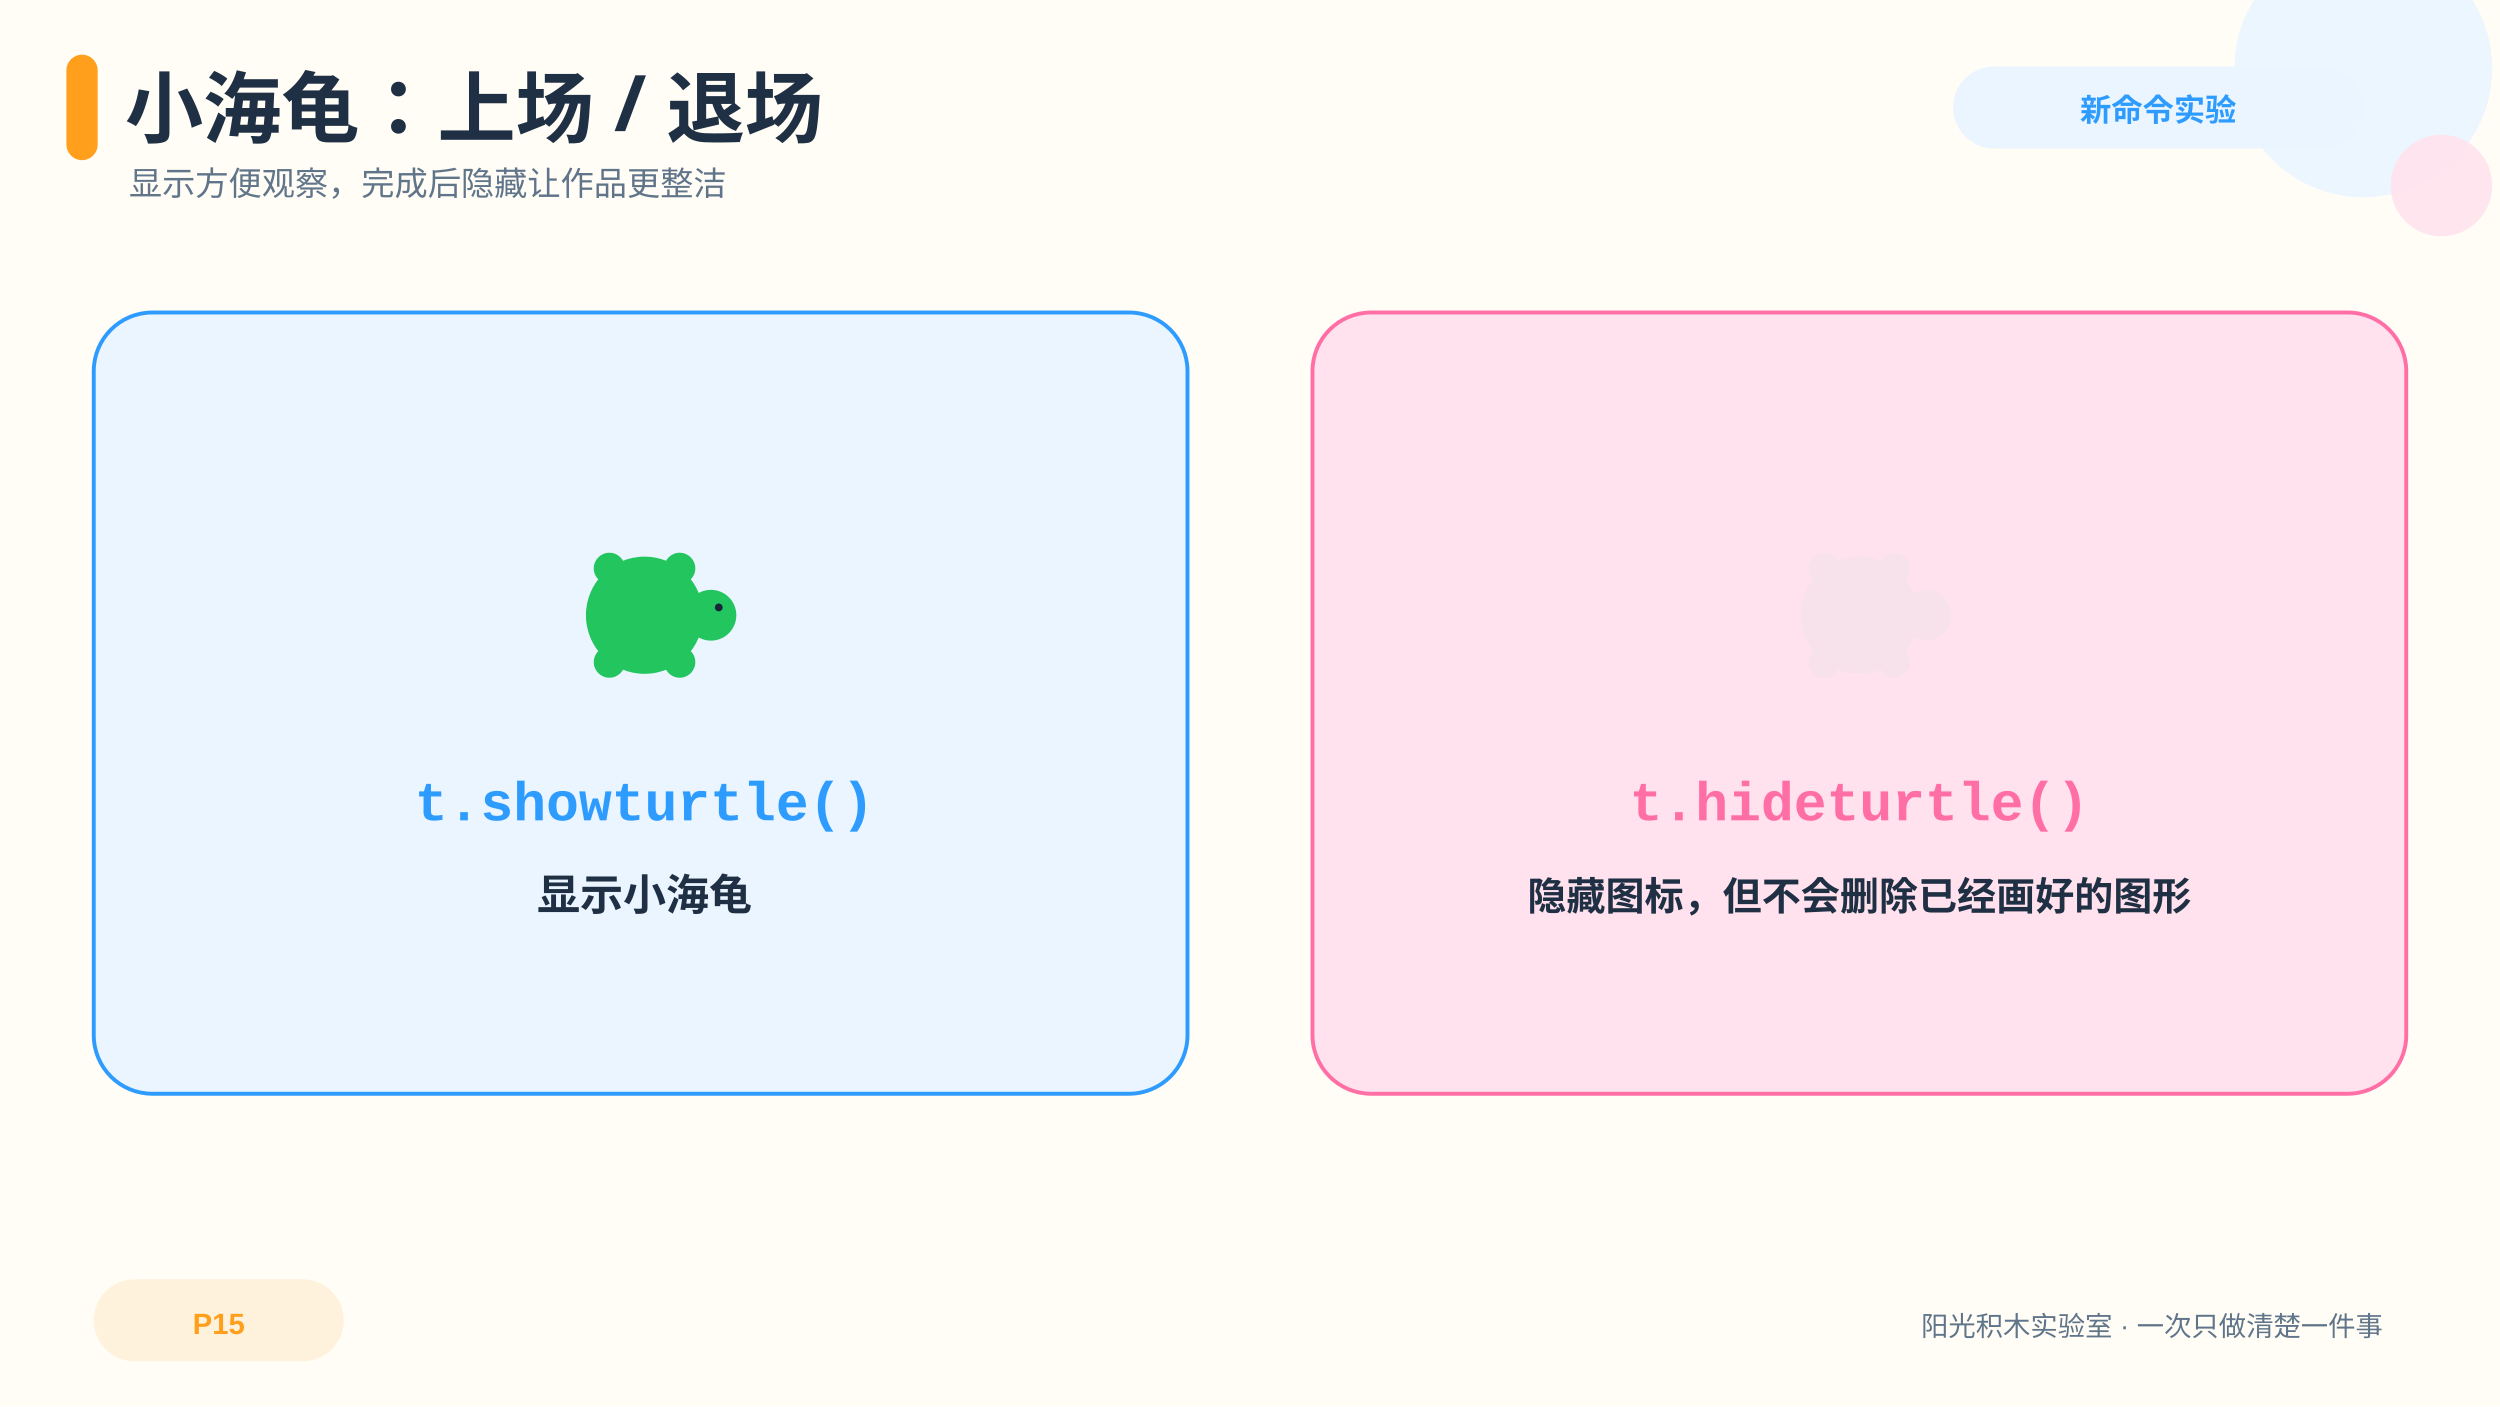
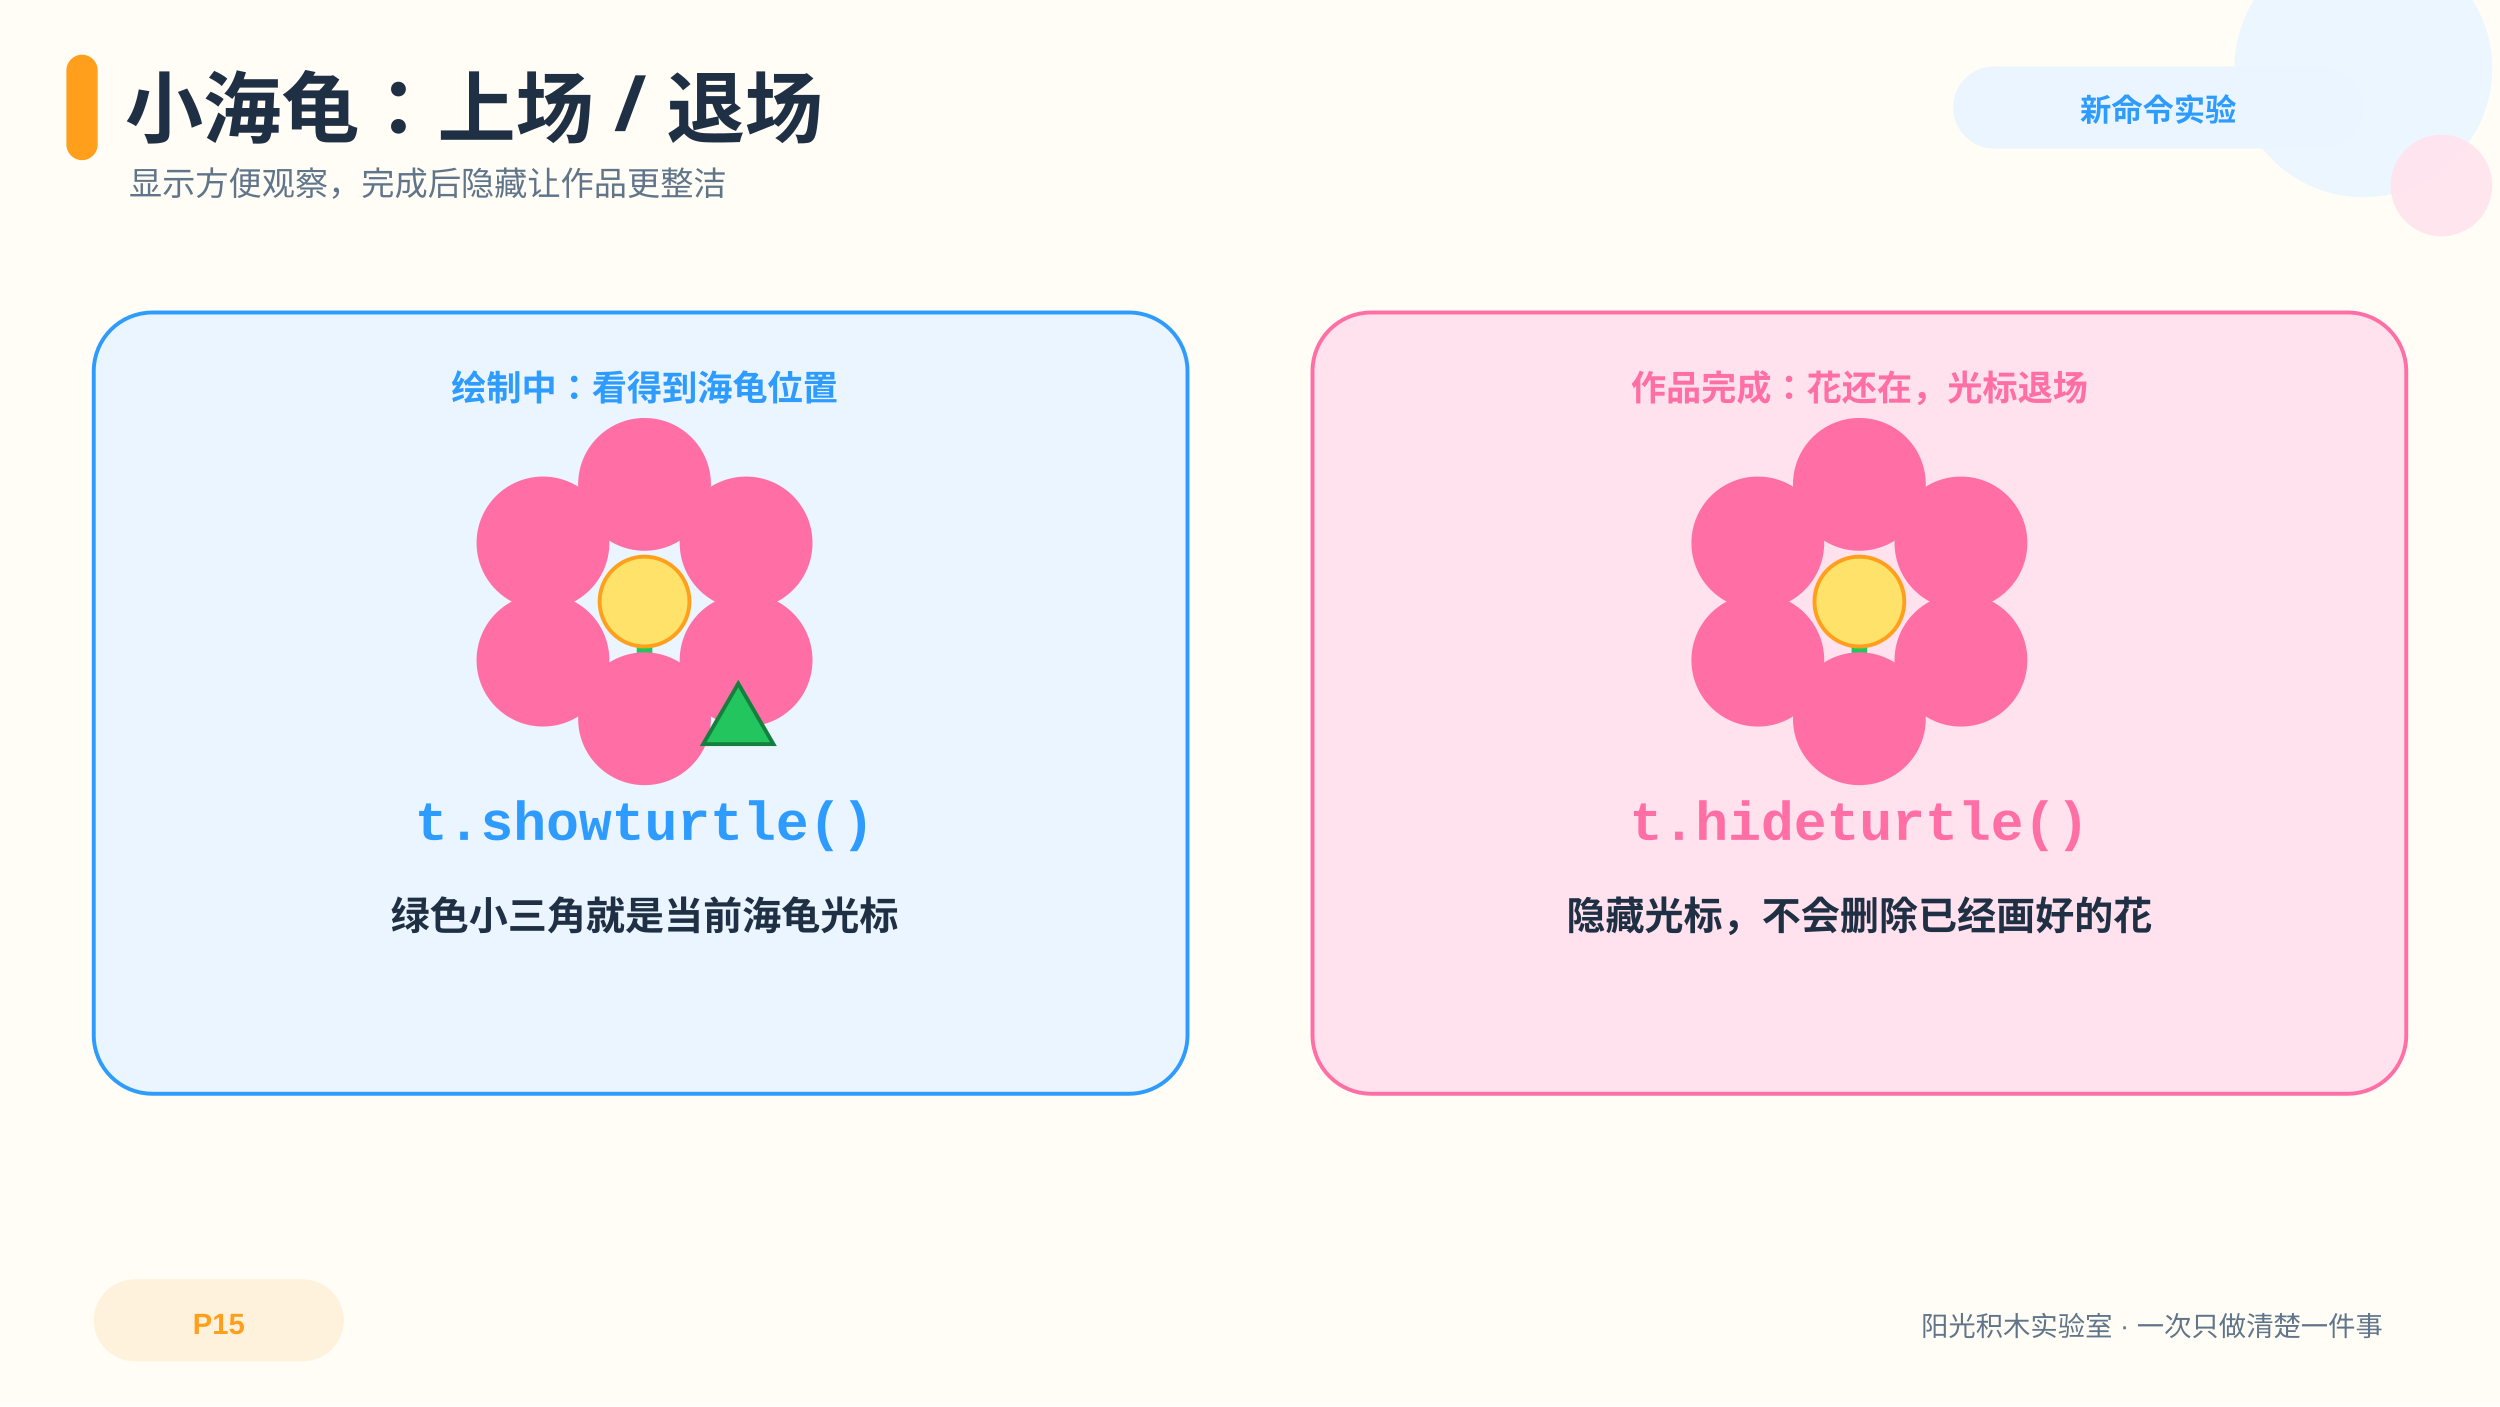
<svg xmlns="http://www.w3.org/2000/svg" viewBox="0 0 1280 720" data-pptx-page-role="content" font-family="Microsoft YaHei, Arial, sans-serif">
  <rect x="0" y="0" width="1280" height="720" rx="0" fill="#FFFDF5" id="page-bg" />
  <circle cx="1210" cy="35" r="66" fill="#EAF5FF" opacity="0.9" />
  <circle cx="1250" cy="95" r="26" fill="#FFE2ED" opacity="0.9" />
  <rect x="34" y="28" width="16" height="54" rx="8" fill="#FF9F1C" />
  <text x="64" y="70" font-family="YouYuan, Microsoft YaHei, sans-serif" font-size="40" font-weight="700" fill="#203044" text-anchor="start">小海龟：上场 / 退场</text>
  <text x="66" y="100" font-family="Microsoft YaHei, Arial, sans-serif" font-size="17" font-weight="400" fill="#60758A" text-anchor="start">显示方便观察，完成后隐藏让作品更整洁</text>
  <rect x="1000" y="34" width="210" height="42" rx="21" fill="#EAF5FF" />
-   <text x="1105.0" y="62" font-family="Microsoft YaHei, Arial, sans-serif" font-size="16" font-weight="700" fill="#2E9BFF" text-anchor="middle">新命令实验</text>
+   <text x="1105" y="62" font-family="Microsoft YaHei, Arial, sans-serif" font-size="16" font-weight="700" fill="#2E9BFF" text-anchor="middle">新命令实验</text>
  <rect x="48" y="655" width="128" height="42" rx="21" fill="#FFF2DC" />
-   <text x="112.0" y="683" font-family="Microsoft YaHei, Arial, sans-serif" font-size="15" font-weight="700" fill="#FF9F1C" text-anchor="middle">P15</text>
+   <text x="112" y="683" font-family="Microsoft YaHei, Arial, sans-serif" font-size="15" font-weight="700" fill="#FF9F1C" text-anchor="middle">P15</text>
  <rect x="48" y="160" width="560" height="400" rx="30" fill="#EAF5FF" stroke="#2E9BFF" stroke-width="2" />
-   <g opacity="1" id="scene-decoration-p15-01" data-pptx-role="decoration" data-pptx-bounds="0 0 1280 720">
-     <circle cx="330" cy="315" r="30" fill="#22C55E" />
-     <circle cx="364" cy="315" r="13" fill="#22C55E" />
-     <circle cx="312" cy="291" r="8" fill="#22C55E" />
-     <circle cx="348" cy="291" r="8" fill="#22C55E" />
-     <circle cx="312" cy="339" r="8" fill="#22C55E" />
-     <circle cx="348" cy="339" r="8" fill="#22C55E" />
-     <circle cx="368" cy="311" r="2" fill="#17243A" />
+   <text x="330" y="205" font-family="Microsoft YaHei, Arial, sans-serif" font-size="18" font-weight="700" fill="#2E9BFF" text-anchor="middle">绘制中：看得到海龟位置</text>
+   <g id="scene-decoration-p15-01" data-pptx-role="decoration" data-pptx-bounds="0 0 1280 720">
+     <line x1="330" y1="326" x2="330" y2="376" stroke="#22C55E" stroke-width="8" stroke-linecap="round" />
+     <circle cx="330" cy="248" r="34" fill="#FF6FA5" />
+     <circle cx="382" cy="278" r="34" fill="#FF6FA5" />
+     <circle cx="382" cy="338" r="34" fill="#FF6FA5" />
+     <circle cx="330" cy="368" r="34" fill="#FF6FA5" />
+     <circle cx="278" cy="338" r="34" fill="#FF6FA5" />
+     <circle cx="278" cy="278" r="34" fill="#FF6FA5" />
+     <circle cx="330" cy="308" r="23" fill="#FFE26A" stroke="#FF9F1C" stroke-width="2" />
+     <polygon points="378,350 360,381 396,381" fill="#22C55E" stroke="#15803D" stroke-width="2" />
  </g>
-   <text x="330" y="420" font-family="Consolas, Courier New, monospace" font-size="28" font-weight="700" fill="#2E9BFF" text-anchor="middle">t.showturtle()</text>
-   <text x="330" y="466" font-family="Microsoft YaHei, Arial, sans-serif" font-size="22" font-weight="700" fill="#203044" text-anchor="middle">显示小海龟</text>
+   <text x="330" y="430" font-family="Consolas, Courier New, monospace" font-size="28" font-weight="700" fill="#2E9BFF" text-anchor="middle">t.showturtle()</text>
+   <text x="330" y="476" font-family="Microsoft YaHei, Arial, sans-serif" font-size="20" font-weight="700" fill="#203044" text-anchor="middle">绿色小三角就是当前海龟光标</text>
  <rect x="672" y="160" width="560" height="400" rx="30" fill="#FFE2ED" stroke="#FF6FA5" stroke-width="2" />
-   <g opacity="0.22" id="scene-decoration-p15-02" data-pptx-role="decoration" data-pptx-bounds="0 0 1280 720">
-     <circle cx="952" cy="315" r="30" fill="#D9E3EA" />
-     <circle cx="986" cy="315" r="13" fill="#D9E3EA" />
-     <circle cx="934" cy="291" r="8" fill="#D9E3EA" />
-     <circle cx="970" cy="291" r="8" fill="#D9E3EA" />
-     <circle cx="934" cy="339" r="8" fill="#D9E3EA" />
-     <circle cx="970" cy="339" r="8" fill="#D9E3EA" />
+   <text x="952" y="205" font-family="Microsoft YaHei, Arial, sans-serif" font-size="18" font-weight="700" fill="#FF6FA5" text-anchor="middle">作品完成：花还在，光标退场</text>
+   <g id="scene-decoration-p15-02" data-pptx-role="decoration" data-pptx-bounds="0 0 1280 720">
+     <line x1="952" y1="326" x2="952" y2="376" stroke="#22C55E" stroke-width="8" stroke-linecap="round" />
+     <circle cx="952" cy="248" r="34" fill="#FF6FA5" />
+     <circle cx="1004" cy="278" r="34" fill="#FF6FA5" />
+     <circle cx="1004" cy="338" r="34" fill="#FF6FA5" />
+     <circle cx="952" cy="368" r="34" fill="#FF6FA5" />
+     <circle cx="900" cy="338" r="34" fill="#FF6FA5" />
+     <circle cx="900" cy="278" r="34" fill="#FF6FA5" />
+     <circle cx="952" cy="308" r="23" fill="#FFE26A" stroke="#FF9F1C" stroke-width="2" />
  </g>
-   <text x="952" y="420" font-family="Consolas, Courier New, monospace" font-size="28" font-weight="700" fill="#FF6FA5" text-anchor="middle">t.hideturtle()</text>
-   <text x="952" y="466" font-family="Microsoft YaHei, Arial, sans-serif" font-size="20" font-weight="700" fill="#203044" text-anchor="middle">隐藏图标，但不会删除已经画好的图形</text>
+   <text x="952" y="430" font-family="Consolas, Courier New, monospace" font-size="28" font-weight="700" fill="#FF6FA5" text-anchor="middle">t.hideturtle()</text>
+   <text x="952" y="476" font-family="Microsoft YaHei, Arial, sans-serif" font-size="20" font-weight="700" fill="#203044" text-anchor="middle">隐藏光标，不会删除已经画好的花</text>
  <text x="1220" y="684" font-family="Microsoft YaHei, Arial, sans-serif" font-size="14" font-weight="400" fill="#60758A" text-anchor="end">阳光积木实验室 · 一次只做清楚一件事</text>
</svg>
